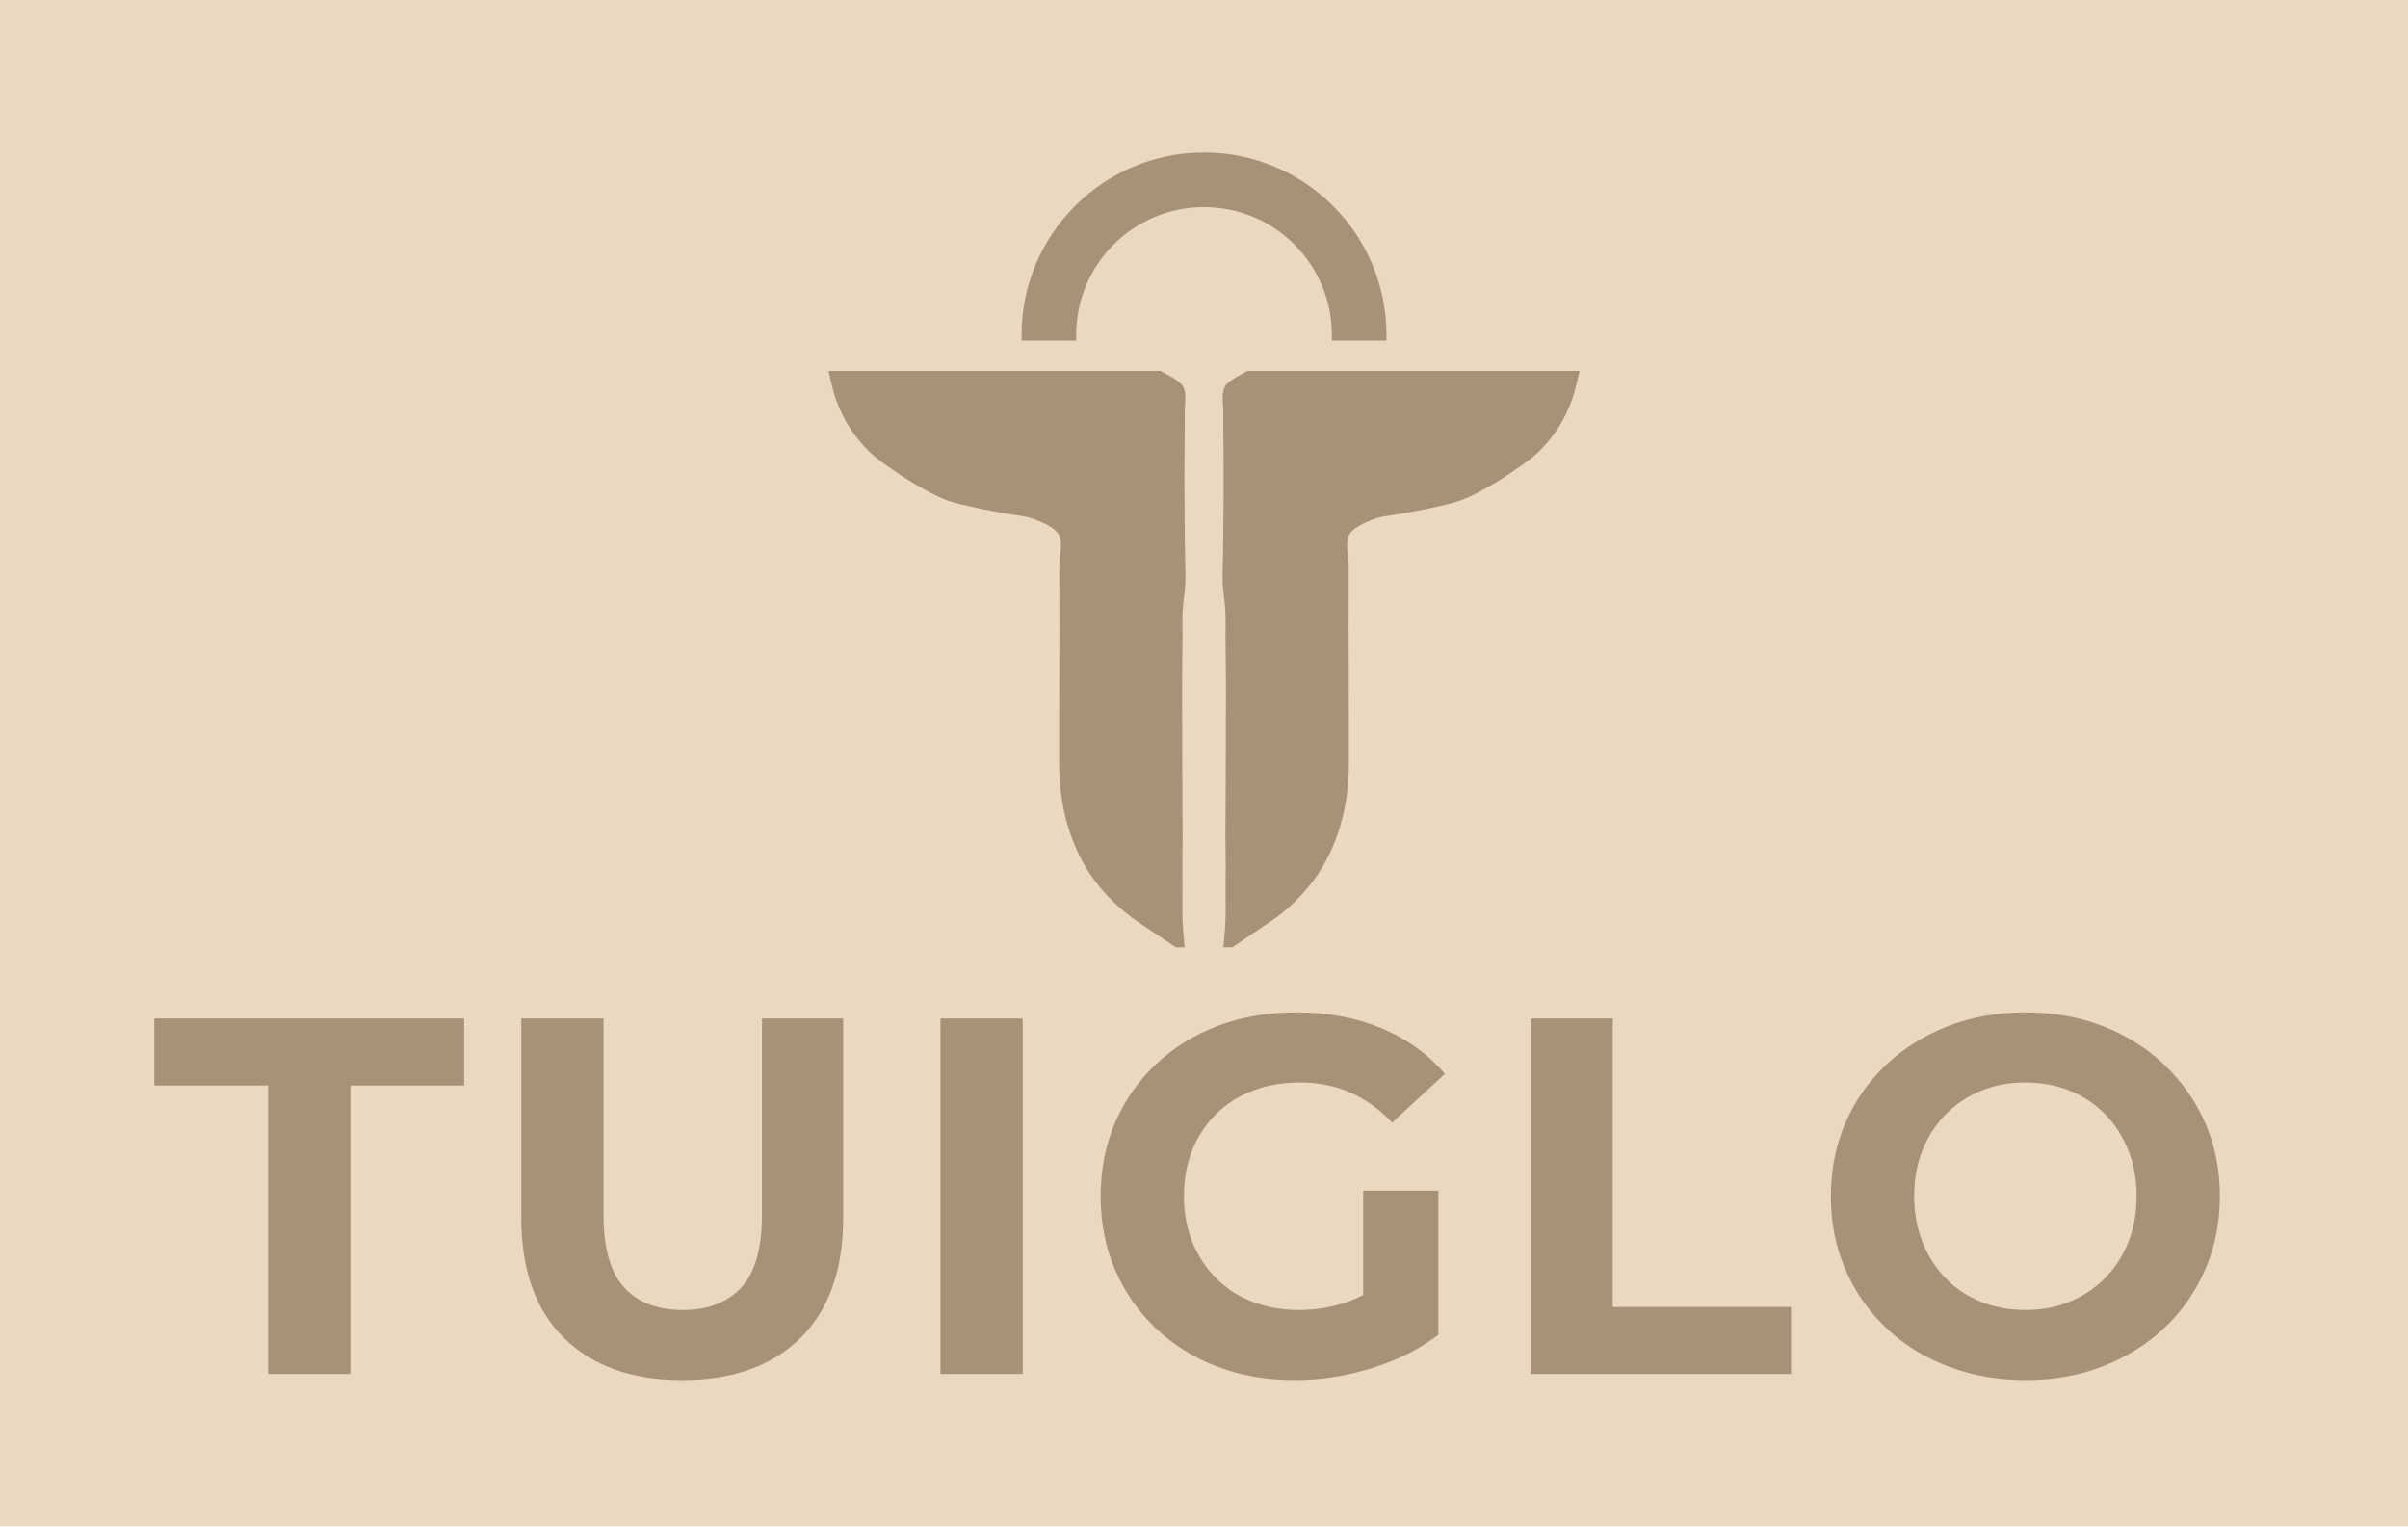
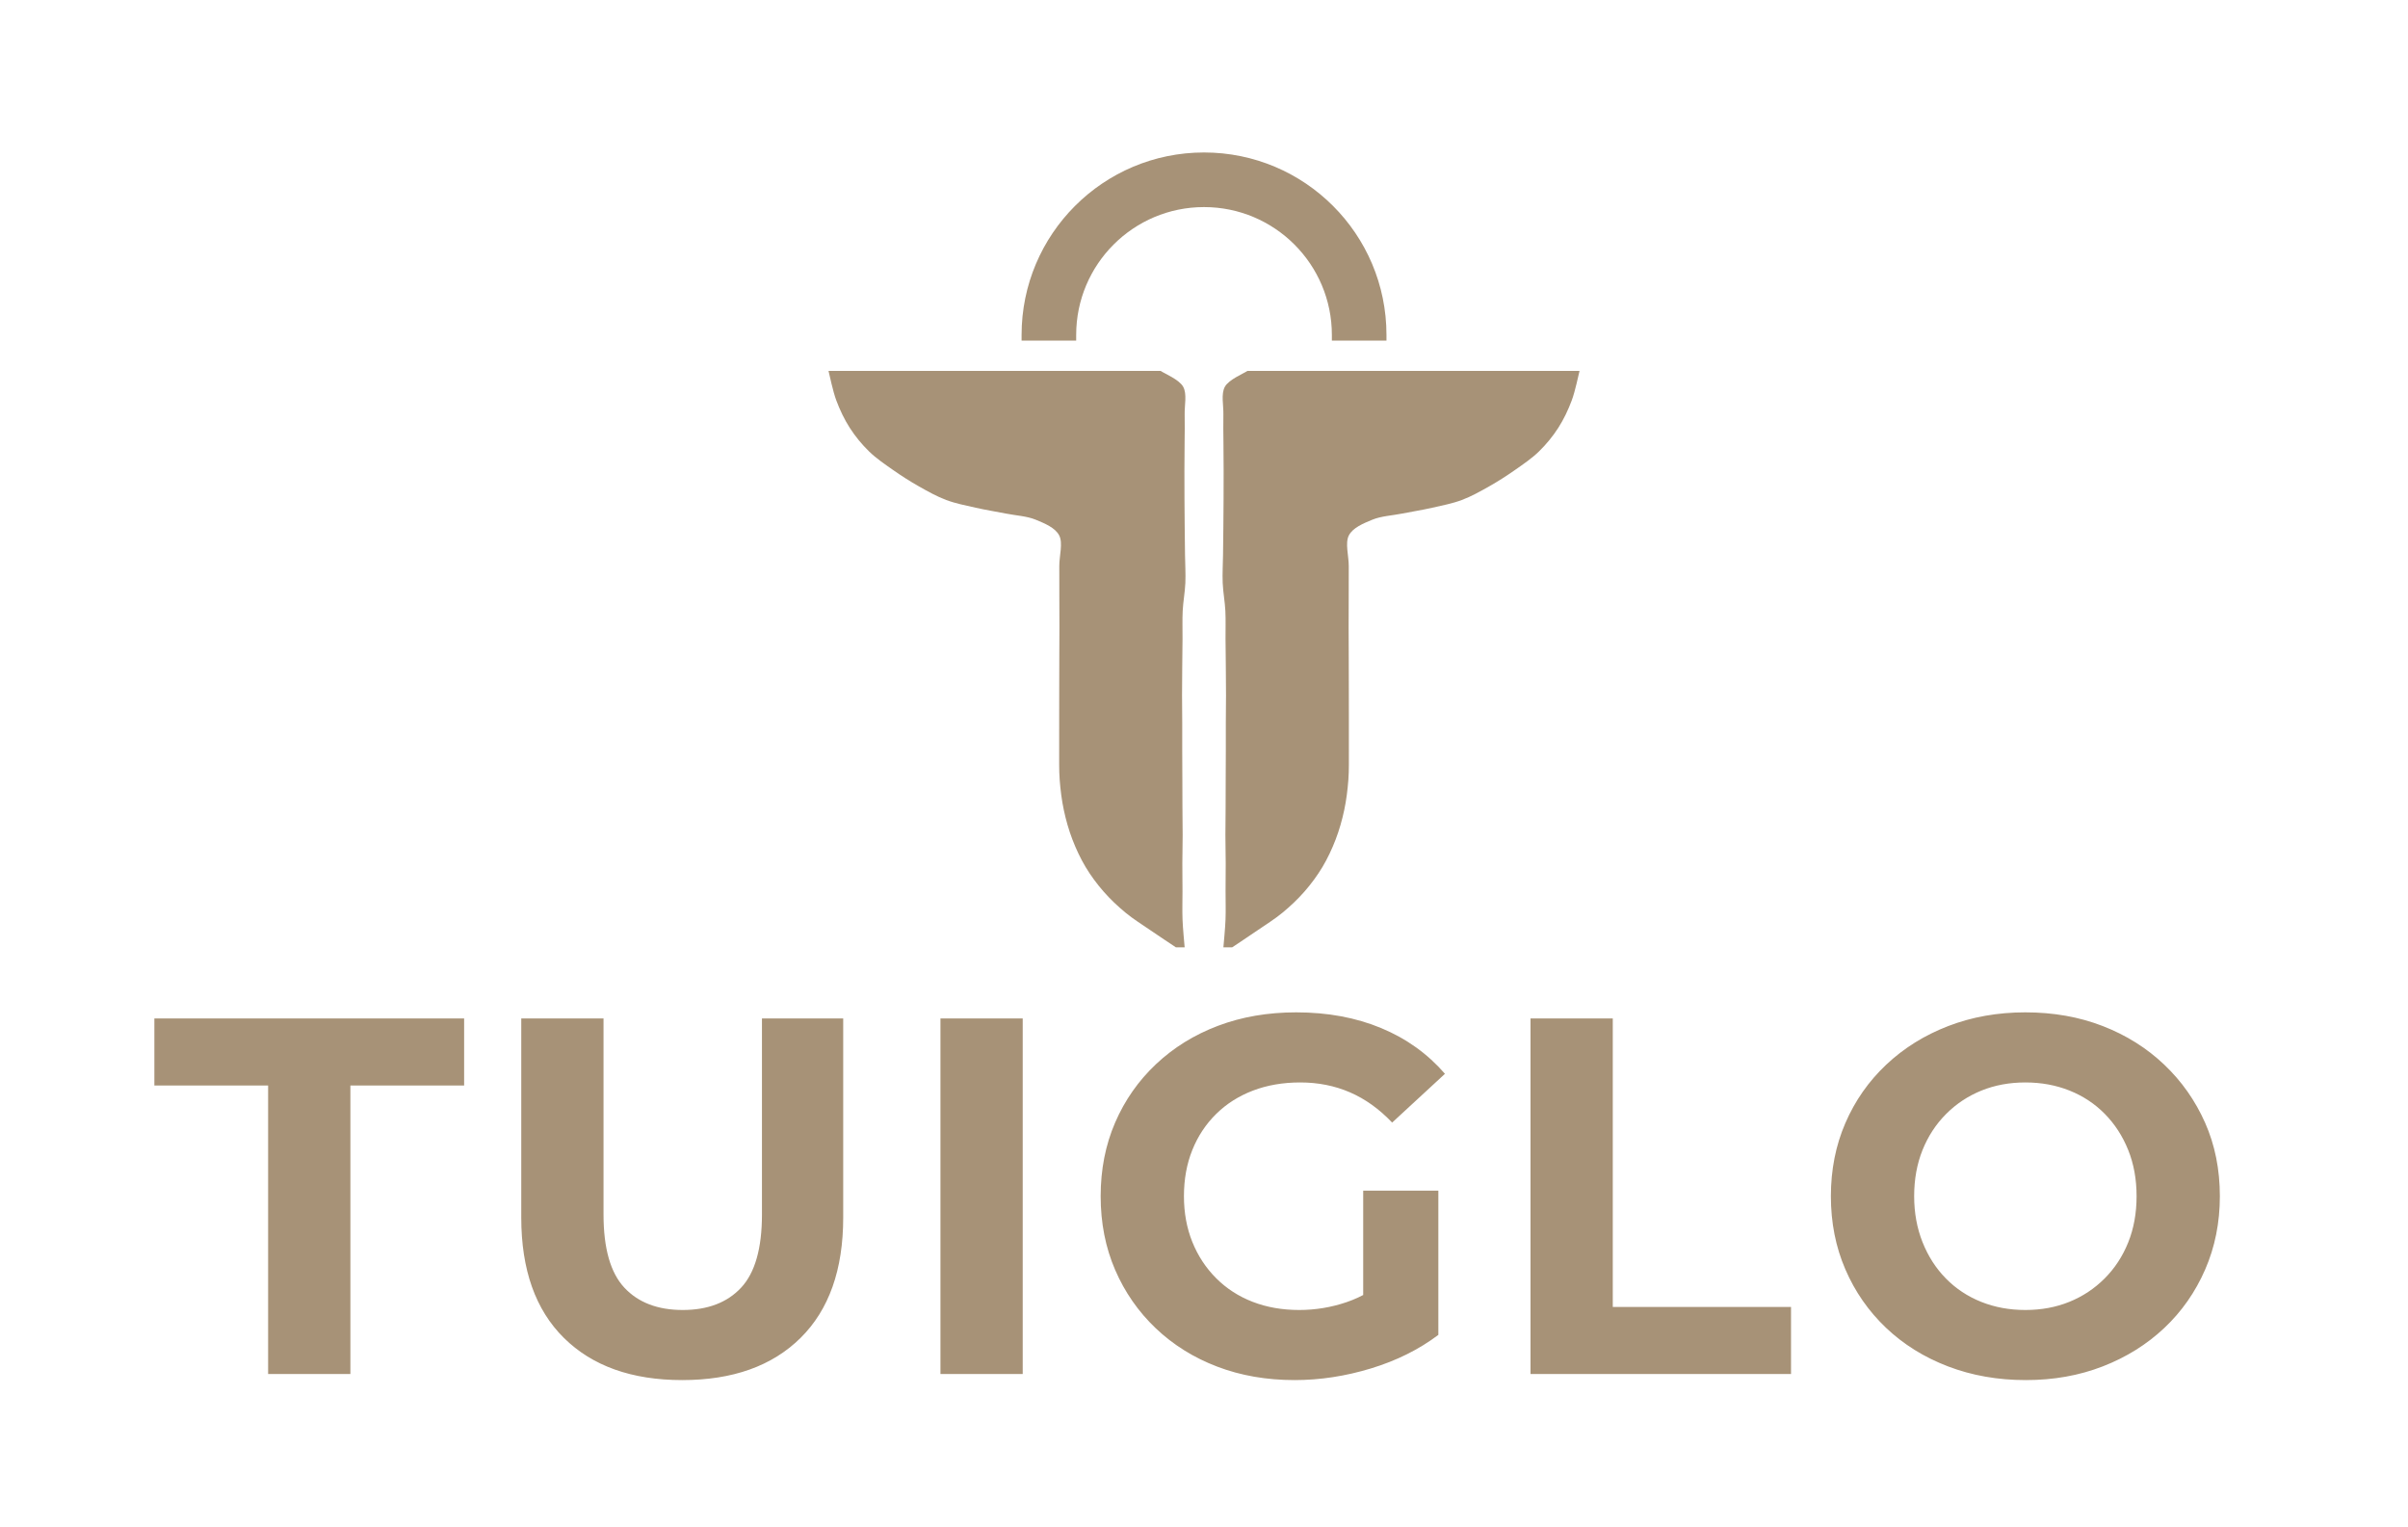
<svg xmlns="http://www.w3.org/2000/svg" viewBox="0 0 474.20 300.52">
-   <rect width="474.20" height="300.52" fill="#EAD8C0" />
  <g fill="#A79277">
    <g transform="translate(126.49,19.71) scale(2.2123)">
      <path fill-rule="evenodd" d="M 33.76 21.40 L 33.76 20.90 A 16.24 16.24 0 0 1 66.24 20.90 L 66.24 21.40 L 61.38 21.40 L 61.38 20.90 A 11.38 11.38 0 0 0 38.62 20.90 L 38.62 21.40 Z" />
      <path fill-rule="evenodd" d="M 46.139 24.100 L 16.574 24.100 C 16.690 24.537 16.952 25.880 17.267 26.724 C 17.582 27.568 17.978 28.406 18.464 29.163 C 18.950 29.920 19.538 30.637 20.182 31.264 C 20.826 31.891 21.588 32.405 22.329 32.924 C 23.070 33.443 23.838 33.935 24.625 34.379 C 25.412 34.823 26.208 35.271 27.050 35.587 C 27.892 35.903 28.796 36.075 29.679 36.276 C 30.562 36.477 31.460 36.616 32.349 36.793 C 33.238 36.970 34.220 37.015 35.013 37.340 C 35.806 37.665 36.757 38.054 37.108 38.741 C 37.459 39.428 37.115 40.553 37.117 41.460 C 37.119 42.367 37.119 43.273 37.121 44.180 C 37.123 45.087 37.130 45.993 37.129 46.900 C 37.128 47.807 37.121 48.713 37.118 49.620 C 37.115 50.527 37.113 51.433 37.111 52.340 C 37.109 53.247 37.108 54.153 37.107 55.060 C 37.106 55.967 37.099 56.873 37.106 57.780 C 37.114 58.687 37.083 59.597 37.152 60.499 C 37.221 61.401 37.334 62.309 37.522 63.192 C 37.710 64.075 37.960 64.956 38.283 65.799 C 38.606 66.642 38.995 67.475 39.458 68.249 C 39.921 69.022 40.469 69.761 41.063 70.440 C 41.657 71.119 42.325 71.747 43.022 72.322 C 43.719 72.897 44.498 73.376 45.244 73.889 C 45.990 74.402 47.121 75.148 47.497 75.400 L 48.275 75.400 C 48.243 74.986 48.118 73.744 48.086 72.914 C 48.054 72.084 48.086 71.250 48.083 70.418 C 48.080 69.586 48.068 68.753 48.070 67.921 C 48.072 67.089 48.096 66.257 48.097 65.425 C 48.098 64.593 48.082 63.760 48.078 62.928 C 48.074 62.096 48.074 61.263 48.071 60.431 C 48.068 59.599 48.062 58.767 48.060 57.935 C 48.058 57.103 48.063 56.270 48.060 55.438 C 48.057 54.606 48.043 53.773 48.043 52.941 C 48.043 52.109 48.053 51.277 48.060 50.445 C 48.067 49.613 48.079 48.780 48.086 47.948 C 48.093 47.116 48.059 46.282 48.101 45.452 C 48.143 44.622 48.303 43.800 48.338 42.971 C 48.373 42.141 48.318 41.307 48.308 40.475 C 48.298 39.643 48.287 38.810 48.279 37.978 C 48.271 37.146 48.264 36.314 48.260 35.482 C 48.256 34.650 48.253 33.817 48.255 32.985 C 48.257 32.153 48.267 31.321 48.271 30.489 C 48.275 29.657 48.298 28.822 48.277 27.992 C 48.256 27.163 48.501 26.161 48.145 25.512 C 47.789 24.863 46.473 24.335 46.139 24.100 Z" />
      <path fill-rule="evenodd" d="M 53.861 24.100 L 83.426 24.100 C 83.311 24.537 83.048 25.880 82.733 26.724 C 82.418 27.568 82.022 28.406 81.536 29.163 C 81.050 29.920 80.462 30.637 79.818 31.264 C 79.174 31.891 78.411 32.405 77.671 32.924 C 76.930 33.443 76.162 33.935 75.375 34.379 C 74.588 34.823 73.792 35.271 72.950 35.587 C 72.108 35.903 71.204 36.075 70.321 36.276 C 69.438 36.477 68.540 36.616 67.651 36.793 C 66.762 36.970 65.780 37.015 64.987 37.340 C 64.194 37.665 63.243 38.054 62.892 38.741 C 62.541 39.428 62.885 40.553 62.883 41.460 C 62.881 42.367 62.881 43.273 62.879 44.180 C 62.877 45.087 62.870 45.993 62.871 46.900 C 62.872 47.807 62.879 48.713 62.882 49.620 C 62.885 50.527 62.887 51.433 62.889 52.340 C 62.891 53.247 62.892 54.153 62.893 55.060 C 62.894 55.967 62.901 56.873 62.894 57.780 C 62.886 58.687 62.917 59.597 62.848 60.499 C 62.779 61.401 62.666 62.309 62.478 63.192 C 62.290 64.075 62.040 64.956 61.717 65.799 C 61.394 66.642 61.005 67.475 60.542 68.249 C 60.079 69.022 59.531 69.761 58.937 70.440 C 58.343 71.119 57.675 71.747 56.978 72.322 C 56.281 72.897 55.502 73.376 54.756 73.889 C 54.010 74.402 52.879 75.148 52.503 75.400 L 51.725 75.400 C 51.757 74.986 51.882 73.744 51.914 72.914 C 51.946 72.084 51.914 71.250 51.917 70.418 C 51.920 69.586 51.932 68.753 51.930 67.921 C 51.928 67.089 51.904 66.257 51.903 65.425 C 51.902 64.593 51.918 63.760 51.922 62.928 C 51.926 62.096 51.926 61.263 51.929 60.431 C 51.932 59.599 51.938 58.767 51.940 57.935 C 51.942 57.103 51.937 56.270 51.940 55.438 C 51.943 54.606 51.957 53.773 51.957 52.941 C 51.957 52.109 51.947 51.277 51.940 50.445 C 51.933 49.613 51.921 48.780 51.914 47.948 C 51.907 47.116 51.941 46.282 51.899 45.452 C 51.857 44.622 51.697 43.800 51.662 42.971 C 51.627 42.141 51.682 41.307 51.692 40.475 C 51.702 39.643 51.713 38.810 51.721 37.978 C 51.729 37.146 51.736 36.314 51.740 35.482 C 51.744 34.650 51.747 33.817 51.745 32.985 C 51.743 32.153 51.733 31.321 51.729 30.489 C 51.725 29.657 51.702 28.822 51.723 27.992 C 51.744 27.163 51.499 26.161 51.855 25.512 C 52.211 24.863 53.527 24.335 53.861 24.100 Z" />
    </g>
    <path d="M52.8 270.517V213.717H30.4V200.517H91.4V213.717H69.0V270.517Z M134.35 271.717Q119.45 271.717 111.05 263.417Q102.65 255.117 102.65 239.717V200.517H118.85V239.117Q118.85 249.117 122.95 253.517Q127.05 257.917 134.45 257.917Q141.85 257.917 145.95 253.517Q150.05 249.117 150.05 239.117V200.517H166.05V239.717Q166.05 255.117 157.65 263.417Q149.25 271.717 134.35 271.717Z M185.2 270.517V200.517H201.4V270.517Z M254.95 271.717Q246.65 271.717 239.7 269.067Q232.75 266.417 227.6 261.517Q222.45 256.617 219.6 250.017Q216.75 243.417 216.75 235.517Q216.75 227.617 219.6 221.017Q222.45 214.417 227.65 209.517Q232.85 204.617 239.85 201.967Q246.85 199.317 255.25 199.317Q264.55 199.317 272.0 202.417Q279.45 205.517 284.55 211.417L274.15 221.017Q270.35 217.017 265.85 215.067Q261.35 213.117 256.05 213.117Q250.95 213.117 246.75 214.717Q242.55 216.317 239.5 219.317Q236.45 222.317 234.8 226.417Q233.15 230.517 233.15 235.517Q233.15 240.417 234.8 244.517Q236.45 248.617 239.5 251.667Q242.55 254.717 246.7 256.317Q250.85 257.917 255.85 257.917Q260.65 257.917 265.2 256.367Q269.75 254.817 274.05 251.117L283.25 262.817Q277.55 267.117 270.0 269.417Q262.45 271.717 254.95 271.717ZM283.25 262.817 268.45 260.717V234.417H283.25Z M301.4 270.517V200.517H317.6V257.317H352.7V270.517Z M398.95 271.717Q390.65 271.717 383.6 269.017Q376.55 266.317 371.4 261.417Q366.25 256.517 363.4 249.917Q360.55 243.317 360.55 235.517Q360.55 227.717 363.4 221.117Q366.25 214.517 371.45 209.617Q376.65 204.717 383.65 202.017Q390.65 199.317 398.85 199.317Q407.15 199.317 414.1 202.017Q421.05 204.717 426.2 209.617Q431.35 214.517 434.25 221.067Q437.15 227.617 437.15 235.517Q437.15 243.317 434.25 249.967Q431.35 256.617 426.2 261.467Q421.05 266.317 414.1 269.017Q407.15 271.717 398.95 271.717ZM398.85 257.917Q403.55 257.917 407.5 256.317Q411.45 254.717 414.45 251.717Q417.45 248.717 419.1 244.617Q420.75 240.517 420.75 235.517Q420.75 230.517 419.1 226.417Q417.45 222.317 414.5 219.317Q411.55 216.317 407.55 214.717Q403.55 213.117 398.85 213.117Q394.15 213.117 390.2 214.717Q386.25 216.317 383.25 219.317Q380.25 222.317 378.6 226.417Q376.95 230.517 376.95 235.517Q376.95 240.417 378.6 244.567Q380.25 248.717 383.2 251.717Q386.15 254.717 390.15 256.317Q394.15 257.917 398.85 257.917Z" />
  </g>
</svg>
